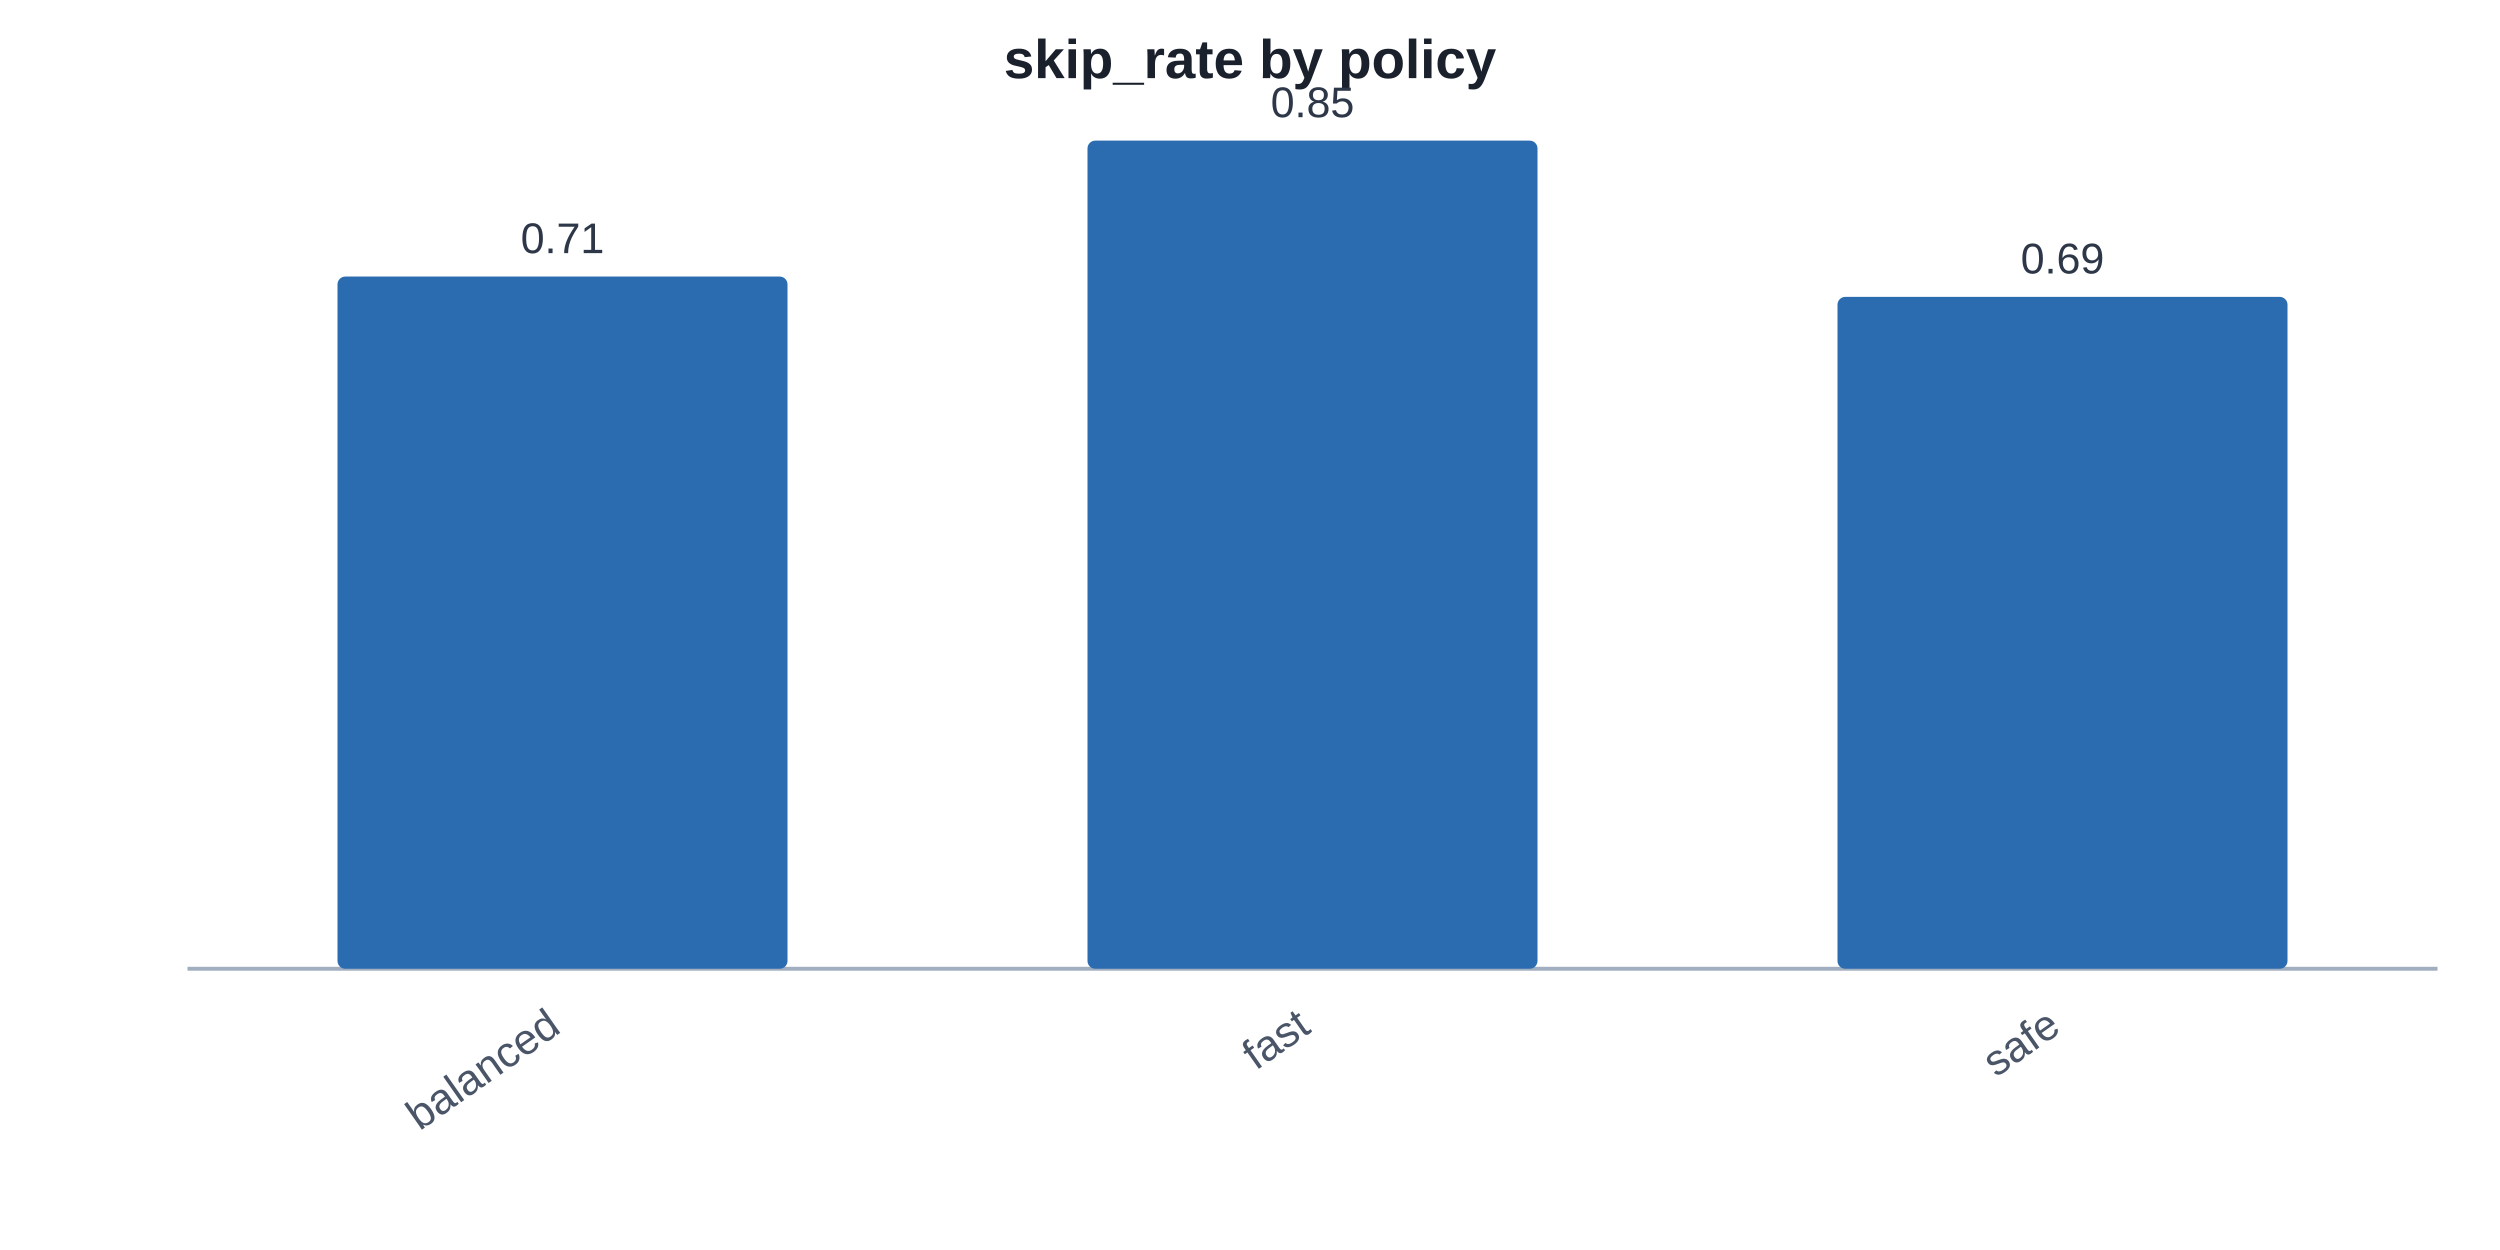
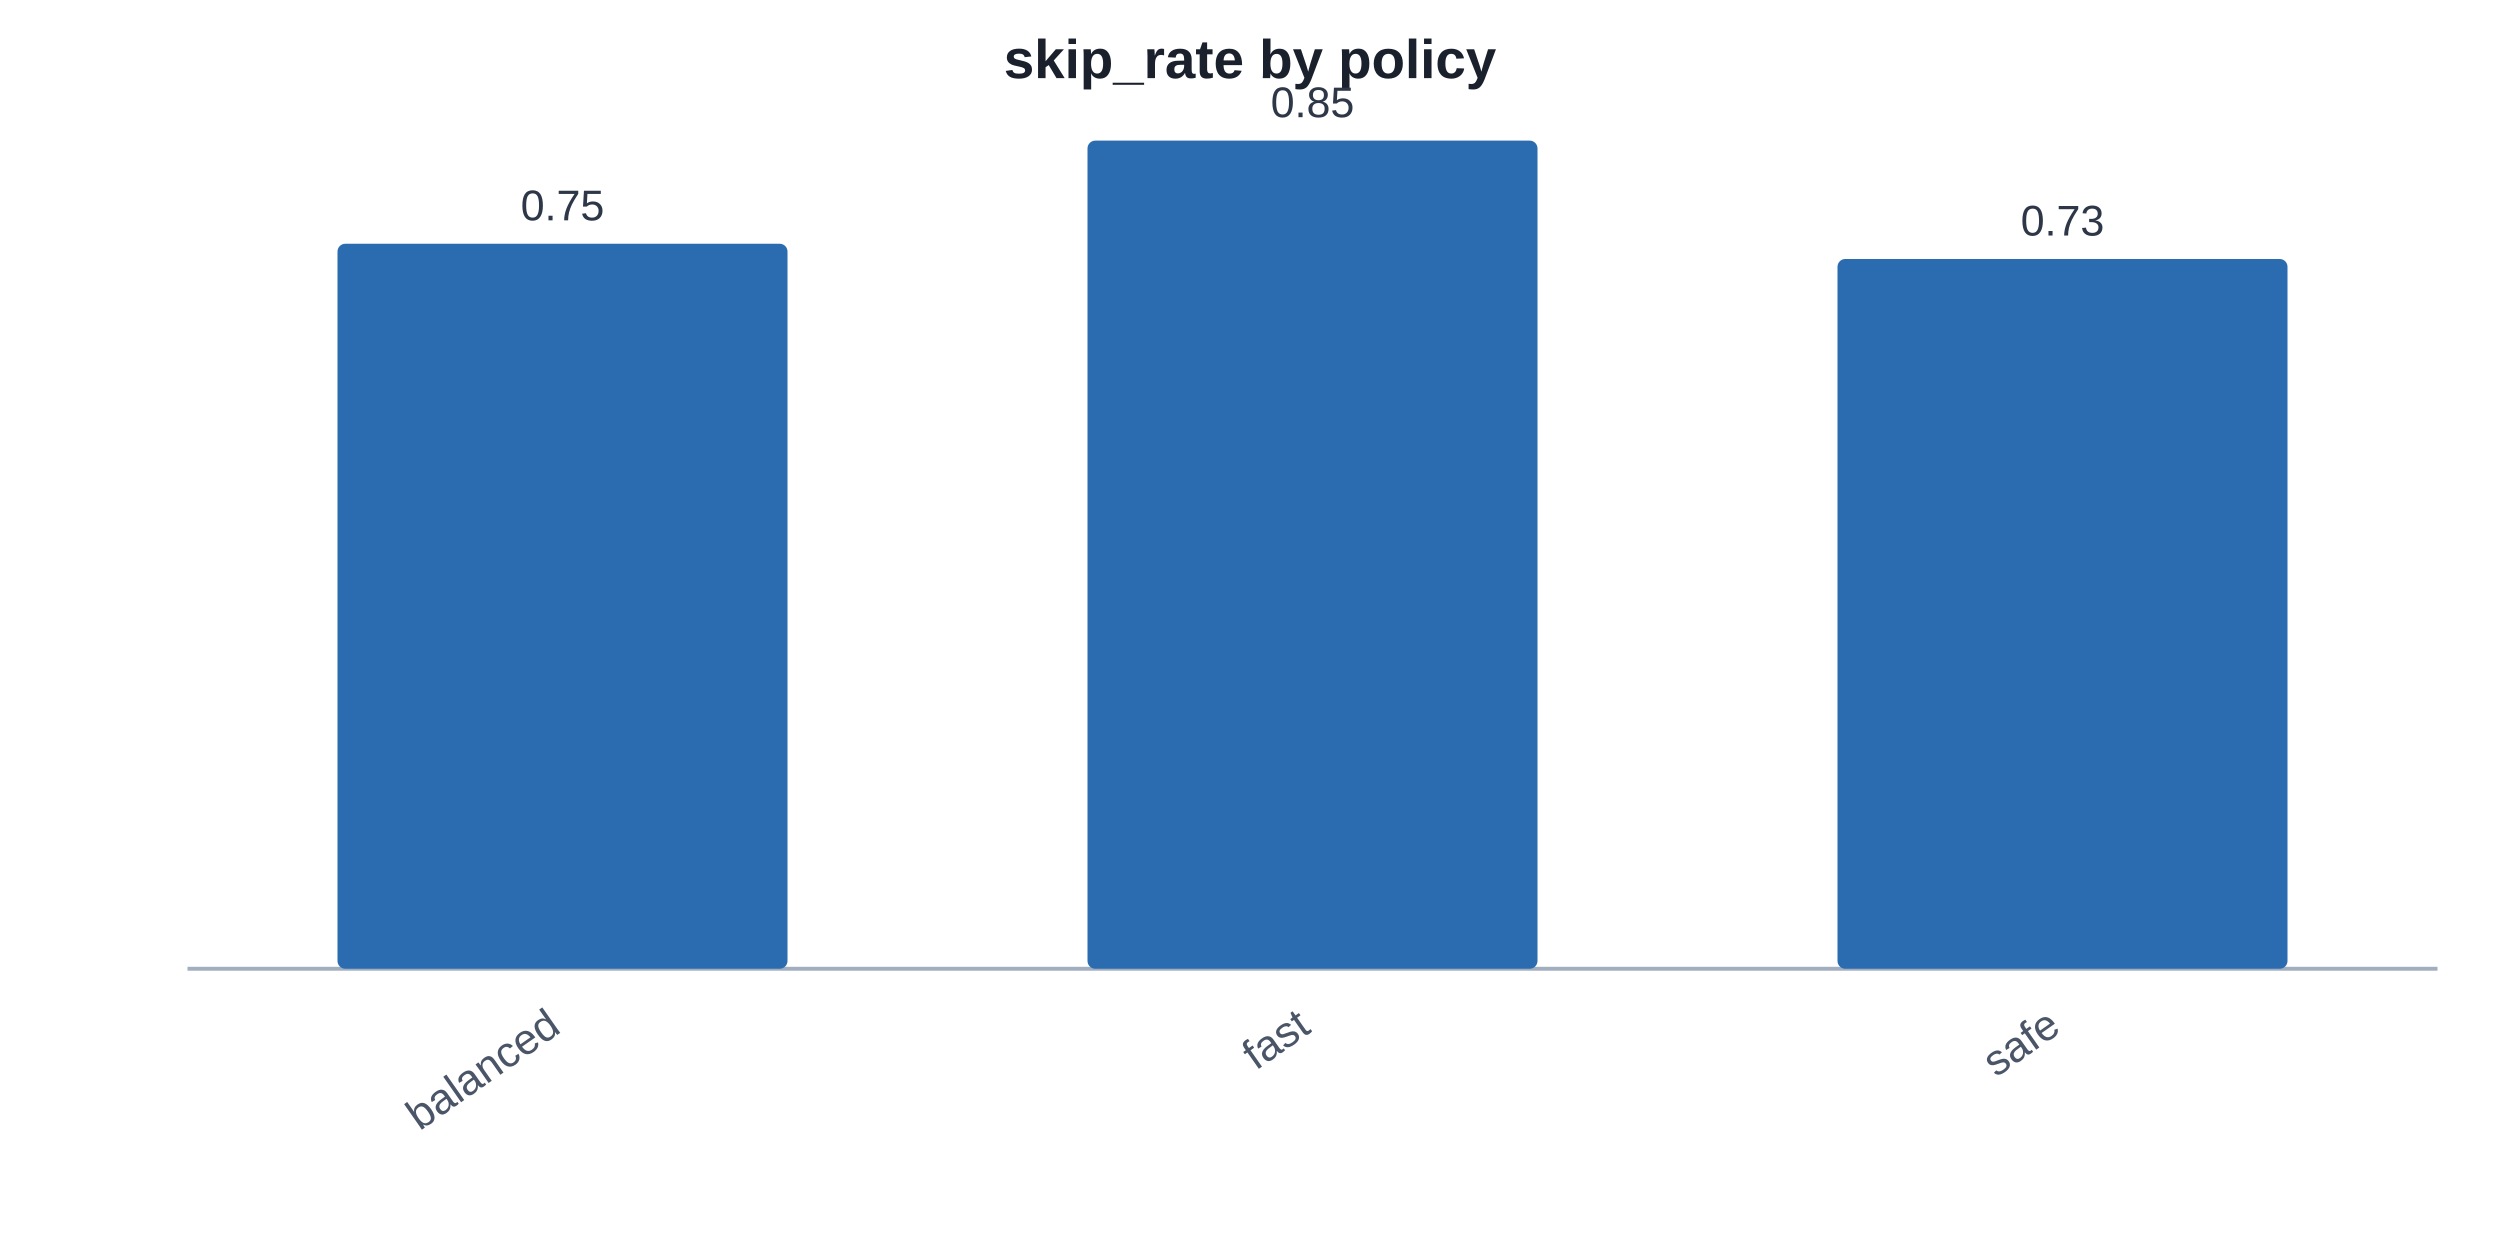
<svg xmlns="http://www.w3.org/2000/svg" width="640" height="320" viewBox="0 0 640 320" font-family="Segoe UI, Arial, sans-serif">
  <rect width="640" height="320" fill="#ffffff" />
  <text x="320" y="20" text-anchor="middle" font-size="14" font-weight="600" fill="#1a202c">skip_rate by policy</text>
  <line x1="48" y1="248" x2="624" y2="248" stroke="#a0aec0" stroke-width="1" />
-   <rect x="86.4" y="70.8" width="115.2" height="177.2" fill="#2b6cb0" rx="2" />
-   <text x="144.0" y="64.8" text-anchor="middle" font-size="11" fill="#2d3748">0.71</text>
+   <rect x="86.4" y="62.4" width="115.2" height="185.6" fill="#2b6cb0" rx="2" />
+   <text x="144.0" y="56.4" text-anchor="middle" font-size="11" fill="#2d3748">0.75</text>
  <text x="144.0" y="264.0" text-anchor="end" font-size="11" fill="#4a5568" transform="rotate(-35 144.0 264.0)">balanced</text>
  <rect x="278.4" y="36.0" width="115.2" height="212.0" fill="#2b6cb0" rx="2" />
  <text x="336.0" y="30.0" text-anchor="middle" font-size="11" fill="#2d3748">0.85</text>
  <text x="336.0" y="264.0" text-anchor="end" font-size="11" fill="#4a5568" transform="rotate(-35 336.0 264.0)">fast</text>
-   <rect x="470.4" y="76.0" width="115.2" height="172.0" fill="#2b6cb0" rx="2" />
-   <text x="528.0" y="70.0" text-anchor="middle" font-size="11" fill="#2d3748">0.69</text>
+   <rect x="470.4" y="66.3" width="115.2" height="181.7" fill="#2b6cb0" rx="2" />
+   <text x="528.0" y="60.3" text-anchor="middle" font-size="11" fill="#2d3748">0.73</text>
  <text x="528.0" y="264.0" text-anchor="end" font-size="11" fill="#4a5568" transform="rotate(-35 528.0 264.0)">safe</text>
</svg>
